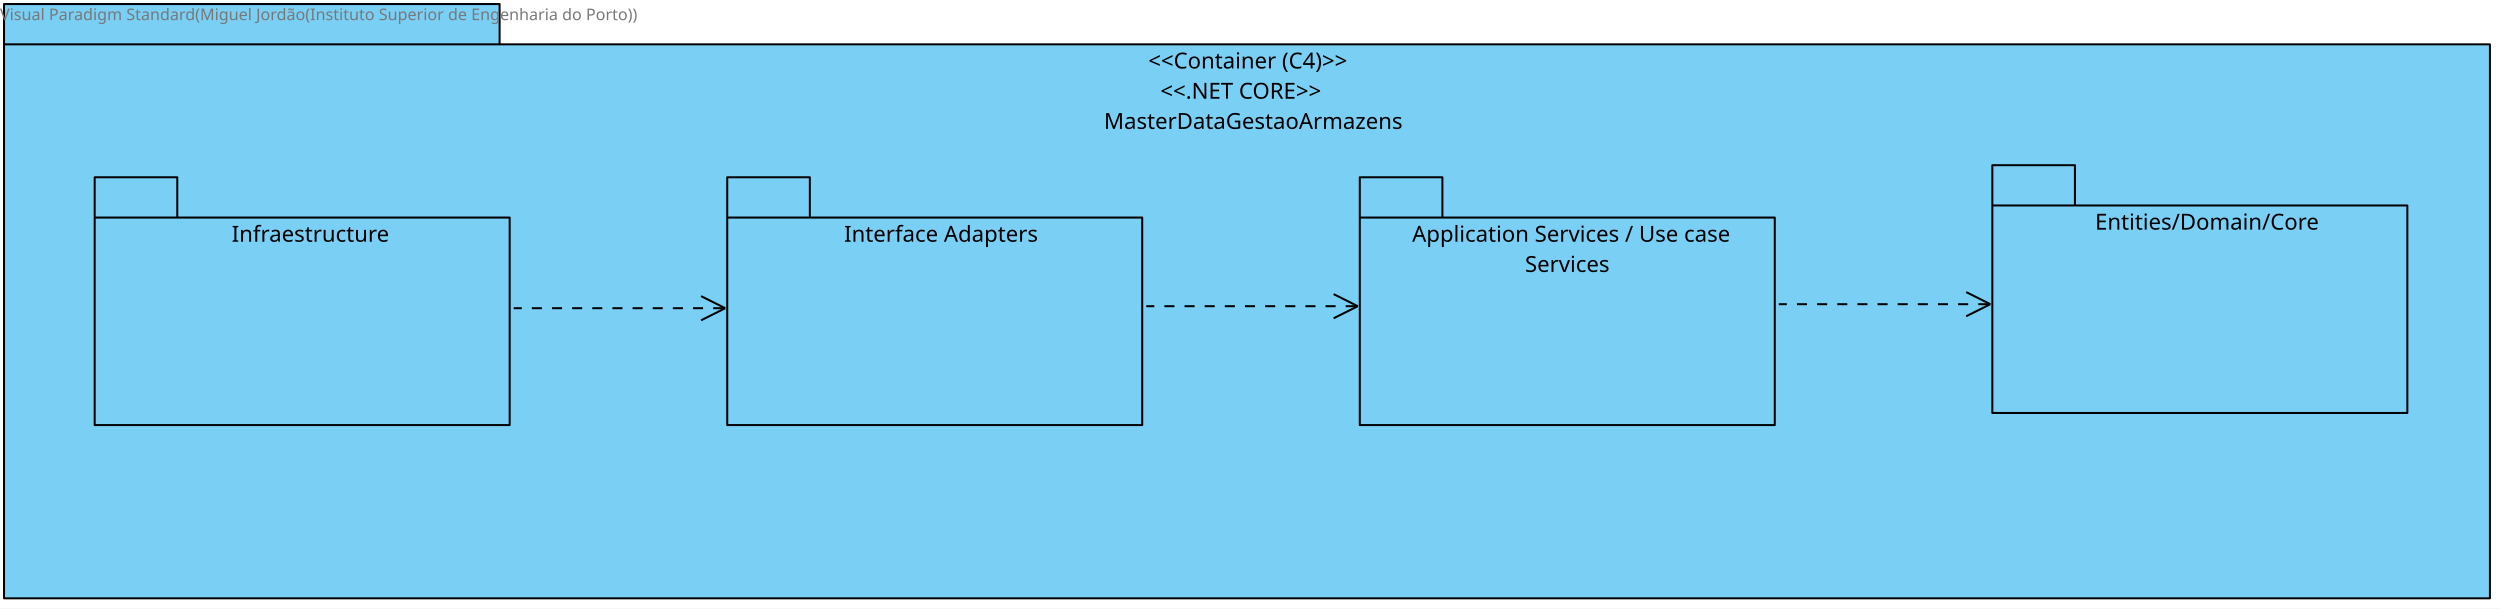
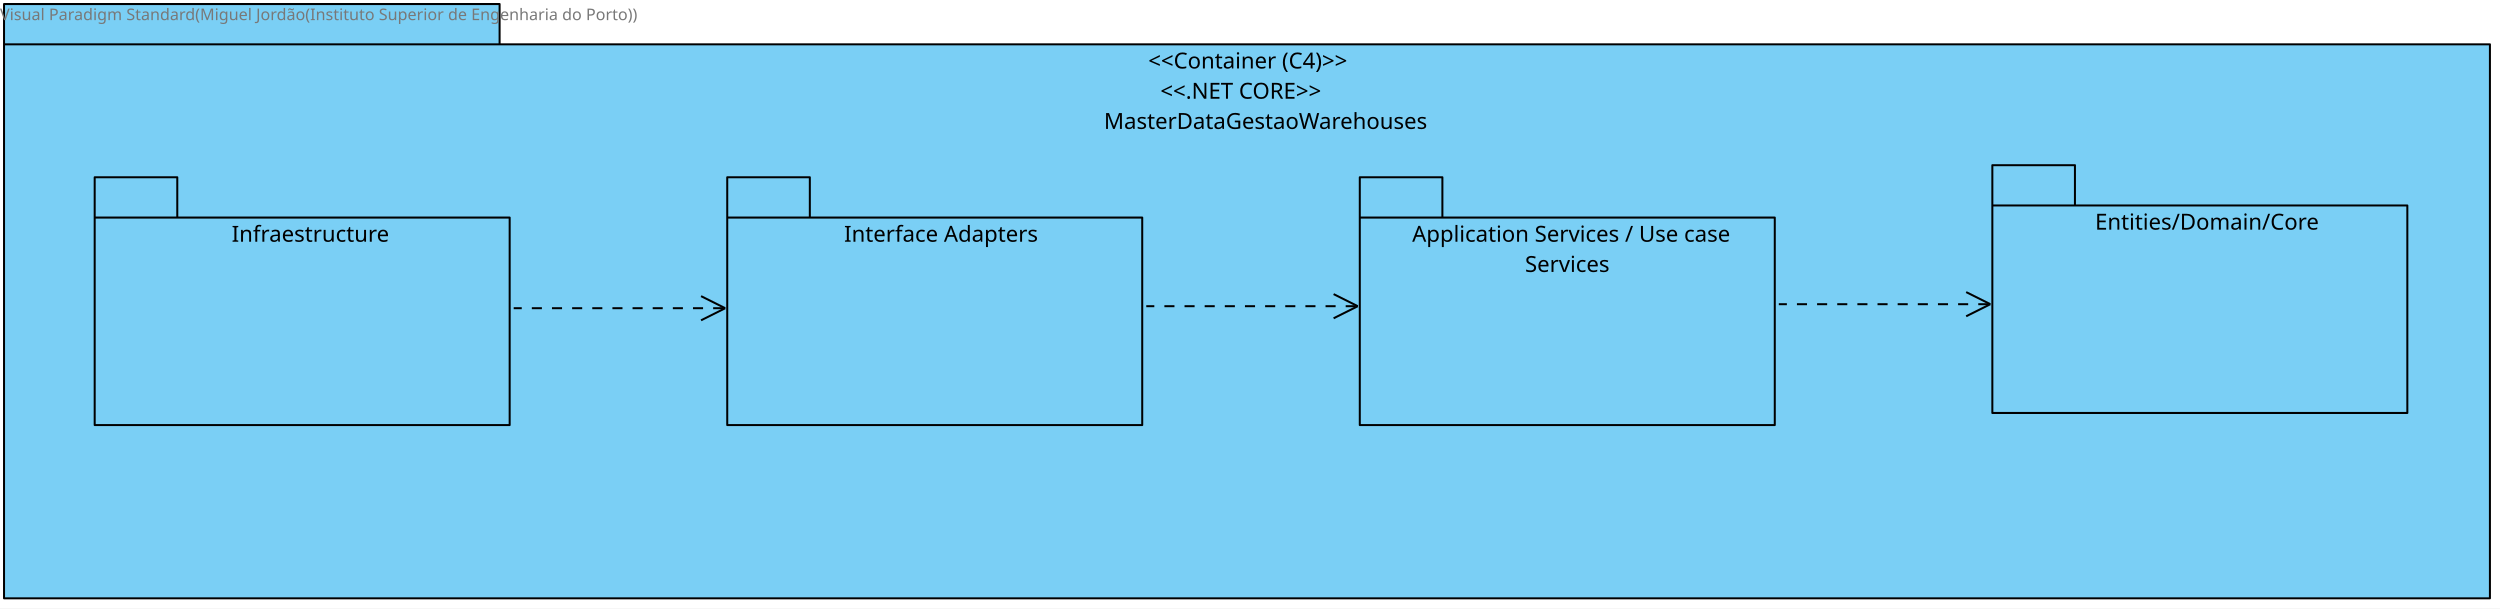
<svg xmlns="http://www.w3.org/2000/svg" fill-opacity="0" color-rendering="auto" color-interpolation="auto" text-rendering="auto" stroke="rgb(0,0,0)" stroke-linecap="square" width="1241" stroke-miterlimit="10" shape-rendering="auto" stroke-opacity="0" fill="rgb(0,0,0)" stroke-dasharray="none" font-weight="normal" stroke-width="1" height="302" font-family="'Dialog'" font-style="normal" stroke-linejoin="miter" font-size="12px" stroke-dashoffset="0" image-rendering="auto">
  <defs id="genericDefs" />
  <g>
    <defs id="defs1">
      <clipPath clipPathUnits="userSpaceOnUse" id="clipPath1">
        <path d="M-7 -7 L1246 -7 L1246 307 L-7 307 L-7 -7 Z" />
      </clipPath>
      <clipPath clipPathUnits="userSpaceOnUse" id="clipPath2">
        <path d="M0 0 L0 276 L1235 276 L1235 0 Z" />
      </clipPath>
      <clipPath clipPathUnits="userSpaceOnUse" id="clipPath3">
        <path d="M-7 -7 L218 -7 L218 135 L-7 135 L-7 -7 Z" />
      </clipPath>
      <clipPath clipPathUnits="userSpaceOnUse" id="clipPath4">
        <path d="M0 0 L0 104 L207 104 L207 0 Z" />
      </clipPath>
      <clipPath clipPathUnits="userSpaceOnUse" id="clipPath5">
        <path d="M0 0 L209 0 L209 104 L0 104 L0 0 Z" />
      </clipPath>
      <clipPath clipPathUnits="userSpaceOnUse" id="clipPath6">
        <path d="M0 0 L0 104 L209 104 L209 0 Z" />
      </clipPath>
    </defs>
    <g fill="white" text-rendering="geometricPrecision" fill-opacity="1" stroke-opacity="1" stroke="white">
      <rect x="0" width="1241" height="302" y="0" stroke="none" />
    </g>
    <g font-size="11px" transform="translate(2,2)" fill-opacity="1" fill="rgb(122,207,245)" text-rendering="geometricPrecision" image-rendering="optimizeQuality" font-family="sans-serif" stroke="rgb(122,207,245)" stroke-opacity="1">
      <rect x="0" width="246" height="20" y="0" clip-path="url(#clipPath1)" stroke="none" />
      <rect x="0" width="1234" height="275" y="20" clip-path="url(#clipPath1)" stroke="none" />
    </g>
    <g stroke-linecap="butt" font-size="11px" transform="translate(2,2)" fill-opacity="1" fill="black" text-rendering="geometricPrecision" image-rendering="optimizeQuality" font-family="sans-serif" stroke-linejoin="round" stroke="black" stroke-opacity="1" stroke-miterlimit="0">
      <path fill="none" d="M0 20 L1234 20 L1234 295 L0 295 L0 0 L246 0 L246 20" clip-path="url(#clipPath1)" />
    </g>
    <g font-size="11px" transform="translate(2,22)" fill-opacity="1" fill="black" text-rendering="geometricPrecision" image-rendering="optimizeQuality" font-family="sans-serif" stroke="black" stroke-opacity="1">
      <text x="568" xml:space="preserve" y="12" clip-path="url(#clipPath2)" stroke="none">&lt;&lt;Container (C4)&gt;&gt;</text>
      <text x="574" xml:space="preserve" y="27" clip-path="url(#clipPath2)" stroke="none">&lt;&lt;.NET CORE&gt;&gt;</text>
-       <text x="546" xml:space="preserve" y="42" clip-path="url(#clipPath2)" stroke="none">MasterDataGestaoArmazens</text>
+       <text x="546" xml:space="preserve" y="42" clip-path="url(#clipPath2)" stroke="none">MasterDataGestaoWarehouses</text>
    </g>
    <g font-size="11px" transform="translate(47,88)" fill-opacity="1" fill="rgb(122,207,245)" text-rendering="geometricPrecision" image-rendering="optimizeQuality" font-family="sans-serif" stroke="rgb(122,207,245)" stroke-opacity="1">
      <rect x="0" width="41" height="20" y="0" clip-path="url(#clipPath3)" stroke="none" />
      <rect x="0" width="206" height="103" y="20" clip-path="url(#clipPath3)" stroke="none" />
    </g>
    <g stroke-linecap="butt" font-size="11px" transform="translate(47,88)" fill-opacity="1" fill="black" text-rendering="geometricPrecision" image-rendering="optimizeQuality" font-family="sans-serif" stroke-linejoin="round" stroke="black" stroke-opacity="1" stroke-miterlimit="0">
      <path fill="none" d="M0 20 L206 20 L206 123 L0 123 L0 0 L41 0 L41 20" clip-path="url(#clipPath3)" />
    </g>
    <g font-size="11px" transform="translate(47,108)" fill-opacity="1" fill="black" text-rendering="geometricPrecision" image-rendering="optimizeQuality" font-family="sans-serif" stroke="black" stroke-opacity="1">
      <text x="68" xml:space="preserve" y="12" clip-path="url(#clipPath4)" stroke="none">Infraestructure</text>
    </g>
    <g font-size="11px" transform="translate(361,88)" fill-opacity="1" fill="rgb(122,207,245)" text-rendering="geometricPrecision" image-rendering="optimizeQuality" font-family="sans-serif" stroke="rgb(122,207,245)" stroke-opacity="1">
      <rect x="0" width="41" height="20" y="0" clip-path="url(#clipPath3)" stroke="none" />
      <rect x="0" width="206" height="103" y="20" clip-path="url(#clipPath3)" stroke="none" />
    </g>
    <g stroke-linecap="butt" font-size="11px" transform="translate(361,88)" fill-opacity="1" fill="black" text-rendering="geometricPrecision" image-rendering="optimizeQuality" font-family="sans-serif" stroke-linejoin="round" stroke="black" stroke-opacity="1" stroke-miterlimit="0">
      <path fill="none" d="M0 20 L206 20 L206 123 L0 123 L0 0 L41 0 L41 20" clip-path="url(#clipPath3)" />
    </g>
    <g font-size="11px" transform="translate(361,108)" fill-opacity="1" fill="black" text-rendering="geometricPrecision" image-rendering="optimizeQuality" font-family="sans-serif" stroke="black" stroke-opacity="1">
      <text x="58" xml:space="preserve" y="12" clip-path="url(#clipPath4)" stroke="none">Interface Adapters</text>
    </g>
    <g font-size="11px" transform="translate(675,88)" fill-opacity="1" fill="rgb(122,207,245)" text-rendering="geometricPrecision" image-rendering="optimizeQuality" font-family="sans-serif" stroke="rgb(122,207,245)" stroke-opacity="1">
      <rect x="0" width="41" height="20" y="0" clip-path="url(#clipPath3)" stroke="none" />
      <rect x="0" width="206" height="103" y="20" clip-path="url(#clipPath3)" stroke="none" />
    </g>
    <g stroke-linecap="butt" font-size="11px" transform="translate(675,88)" fill-opacity="1" fill="black" text-rendering="geometricPrecision" image-rendering="optimizeQuality" font-family="sans-serif" stroke-linejoin="round" stroke="black" stroke-opacity="1" stroke-miterlimit="0">
      <path fill="none" d="M0 20 L206 20 L206 123 L0 123 L0 0 L41 0 L41 20" clip-path="url(#clipPath3)" />
    </g>
    <g font-size="11px" transform="translate(675,108)" fill-opacity="1" fill="black" text-rendering="geometricPrecision" image-rendering="optimizeQuality" font-family="sans-serif" stroke="black" stroke-opacity="1">
      <text x="26" xml:space="preserve" y="12" clip-path="url(#clipPath4)" stroke="none">Application Services / Use case</text>
      <text x="82" xml:space="preserve" y="27" clip-path="url(#clipPath4)" stroke="none">Services</text>
    </g>
    <g font-size="11px" transform="translate(989,82)" fill-opacity="1" fill="rgb(122,207,245)" text-rendering="geometricPrecision" image-rendering="optimizeQuality" font-family="sans-serif" stroke="rgb(122,207,245)" stroke-opacity="1">
      <rect x="0" width="41" height="20" y="0" clip-path="url(#clipPath3)" stroke="none" />
      <rect x="0" width="206" height="103" y="20" clip-path="url(#clipPath3)" stroke="none" />
    </g>
    <g stroke-linecap="butt" font-size="11px" transform="translate(989,82)" fill-opacity="1" fill="black" text-rendering="geometricPrecision" image-rendering="optimizeQuality" font-family="sans-serif" stroke-linejoin="round" stroke="black" stroke-opacity="1" stroke-miterlimit="0">
      <path fill="none" d="M0 20 L206 20 L206 123 L0 123 L0 0 L41 0 L41 20" clip-path="url(#clipPath3)" />
    </g>
    <g font-size="11px" transform="translate(989,102)" fill-opacity="1" fill="black" text-rendering="geometricPrecision" image-rendering="optimizeQuality" font-family="sans-serif" stroke="black" stroke-opacity="1">
      <text x="51" xml:space="preserve" y="12" clip-path="url(#clipPath4)" stroke="none">Entities/Domain/Core</text>
    </g>
    <g fill-opacity="1" text-rendering="geometricPrecision" stroke="black" stroke-linecap="butt" transform="translate(205,103)" stroke-opacity="1" fill="black" stroke-dasharray="5" font-family="sans-serif" stroke-linejoin="round" font-size="11px" stroke-dashoffset="1" image-rendering="optimizeQuality">
      <line y2="50" fill="none" x1="50" clip-path="url(#clipPath6)" x2="155" y1="50" />
      <line clip-path="url(#clipPath6)" stroke-dashoffset="0" fill="none" x1="155" x2="143" y1="50" y2="44" stroke-dasharray="none" />
      <line clip-path="url(#clipPath6)" stroke-dashoffset="0" fill="none" x1="155" x2="143" y1="50" y2="56" stroke-dasharray="none" />
    </g>
    <g fill-opacity="1" text-rendering="geometricPrecision" stroke="black" stroke-linecap="butt" transform="translate(519,102)" stroke-opacity="1" fill="black" stroke-dasharray="5" font-family="sans-serif" stroke-linejoin="round" font-size="11px" stroke-dashoffset="1" image-rendering="optimizeQuality">
      <line y2="50" fill="none" x1="50" clip-path="url(#clipPath6)" x2="155" y1="50" />
      <line clip-path="url(#clipPath6)" stroke-dashoffset="0" fill="none" x1="155" x2="143" y1="50" y2="44" stroke-dasharray="none" />
      <line clip-path="url(#clipPath6)" stroke-dashoffset="0" fill="none" x1="155" x2="143" y1="50" y2="56" stroke-dasharray="none" />
    </g>
    <g fill-opacity="1" text-rendering="geometricPrecision" stroke="black" stroke-linecap="butt" transform="translate(833,101)" stroke-opacity="1" fill="black" stroke-dasharray="5" font-family="sans-serif" stroke-linejoin="round" font-size="11px" stroke-dashoffset="1" image-rendering="optimizeQuality">
      <line y2="50" fill="none" x1="50" clip-path="url(#clipPath6)" x2="155" y1="50" />
      <line clip-path="url(#clipPath6)" stroke-dashoffset="0" fill="none" x1="155" x2="143" y1="50" y2="44" stroke-dasharray="none" />
      <line clip-path="url(#clipPath6)" stroke-dashoffset="0" fill="none" x1="155" x2="143" y1="50" y2="56" stroke-dasharray="none" />
    </g>
    <g font-size="8px" fill-opacity="1" fill="rgb(120,120,120)" text-rendering="geometricPrecision" image-rendering="optimizeQuality" stroke="rgb(120,120,120)" stroke-opacity="1">
      <text x="0" xml:space="preserve" y="10" stroke="none">Visual Paradigm Standard(Miguel Jordão(Instituto Superior de Engenharia do Porto))</text>
    </g>
  </g>
</svg>
